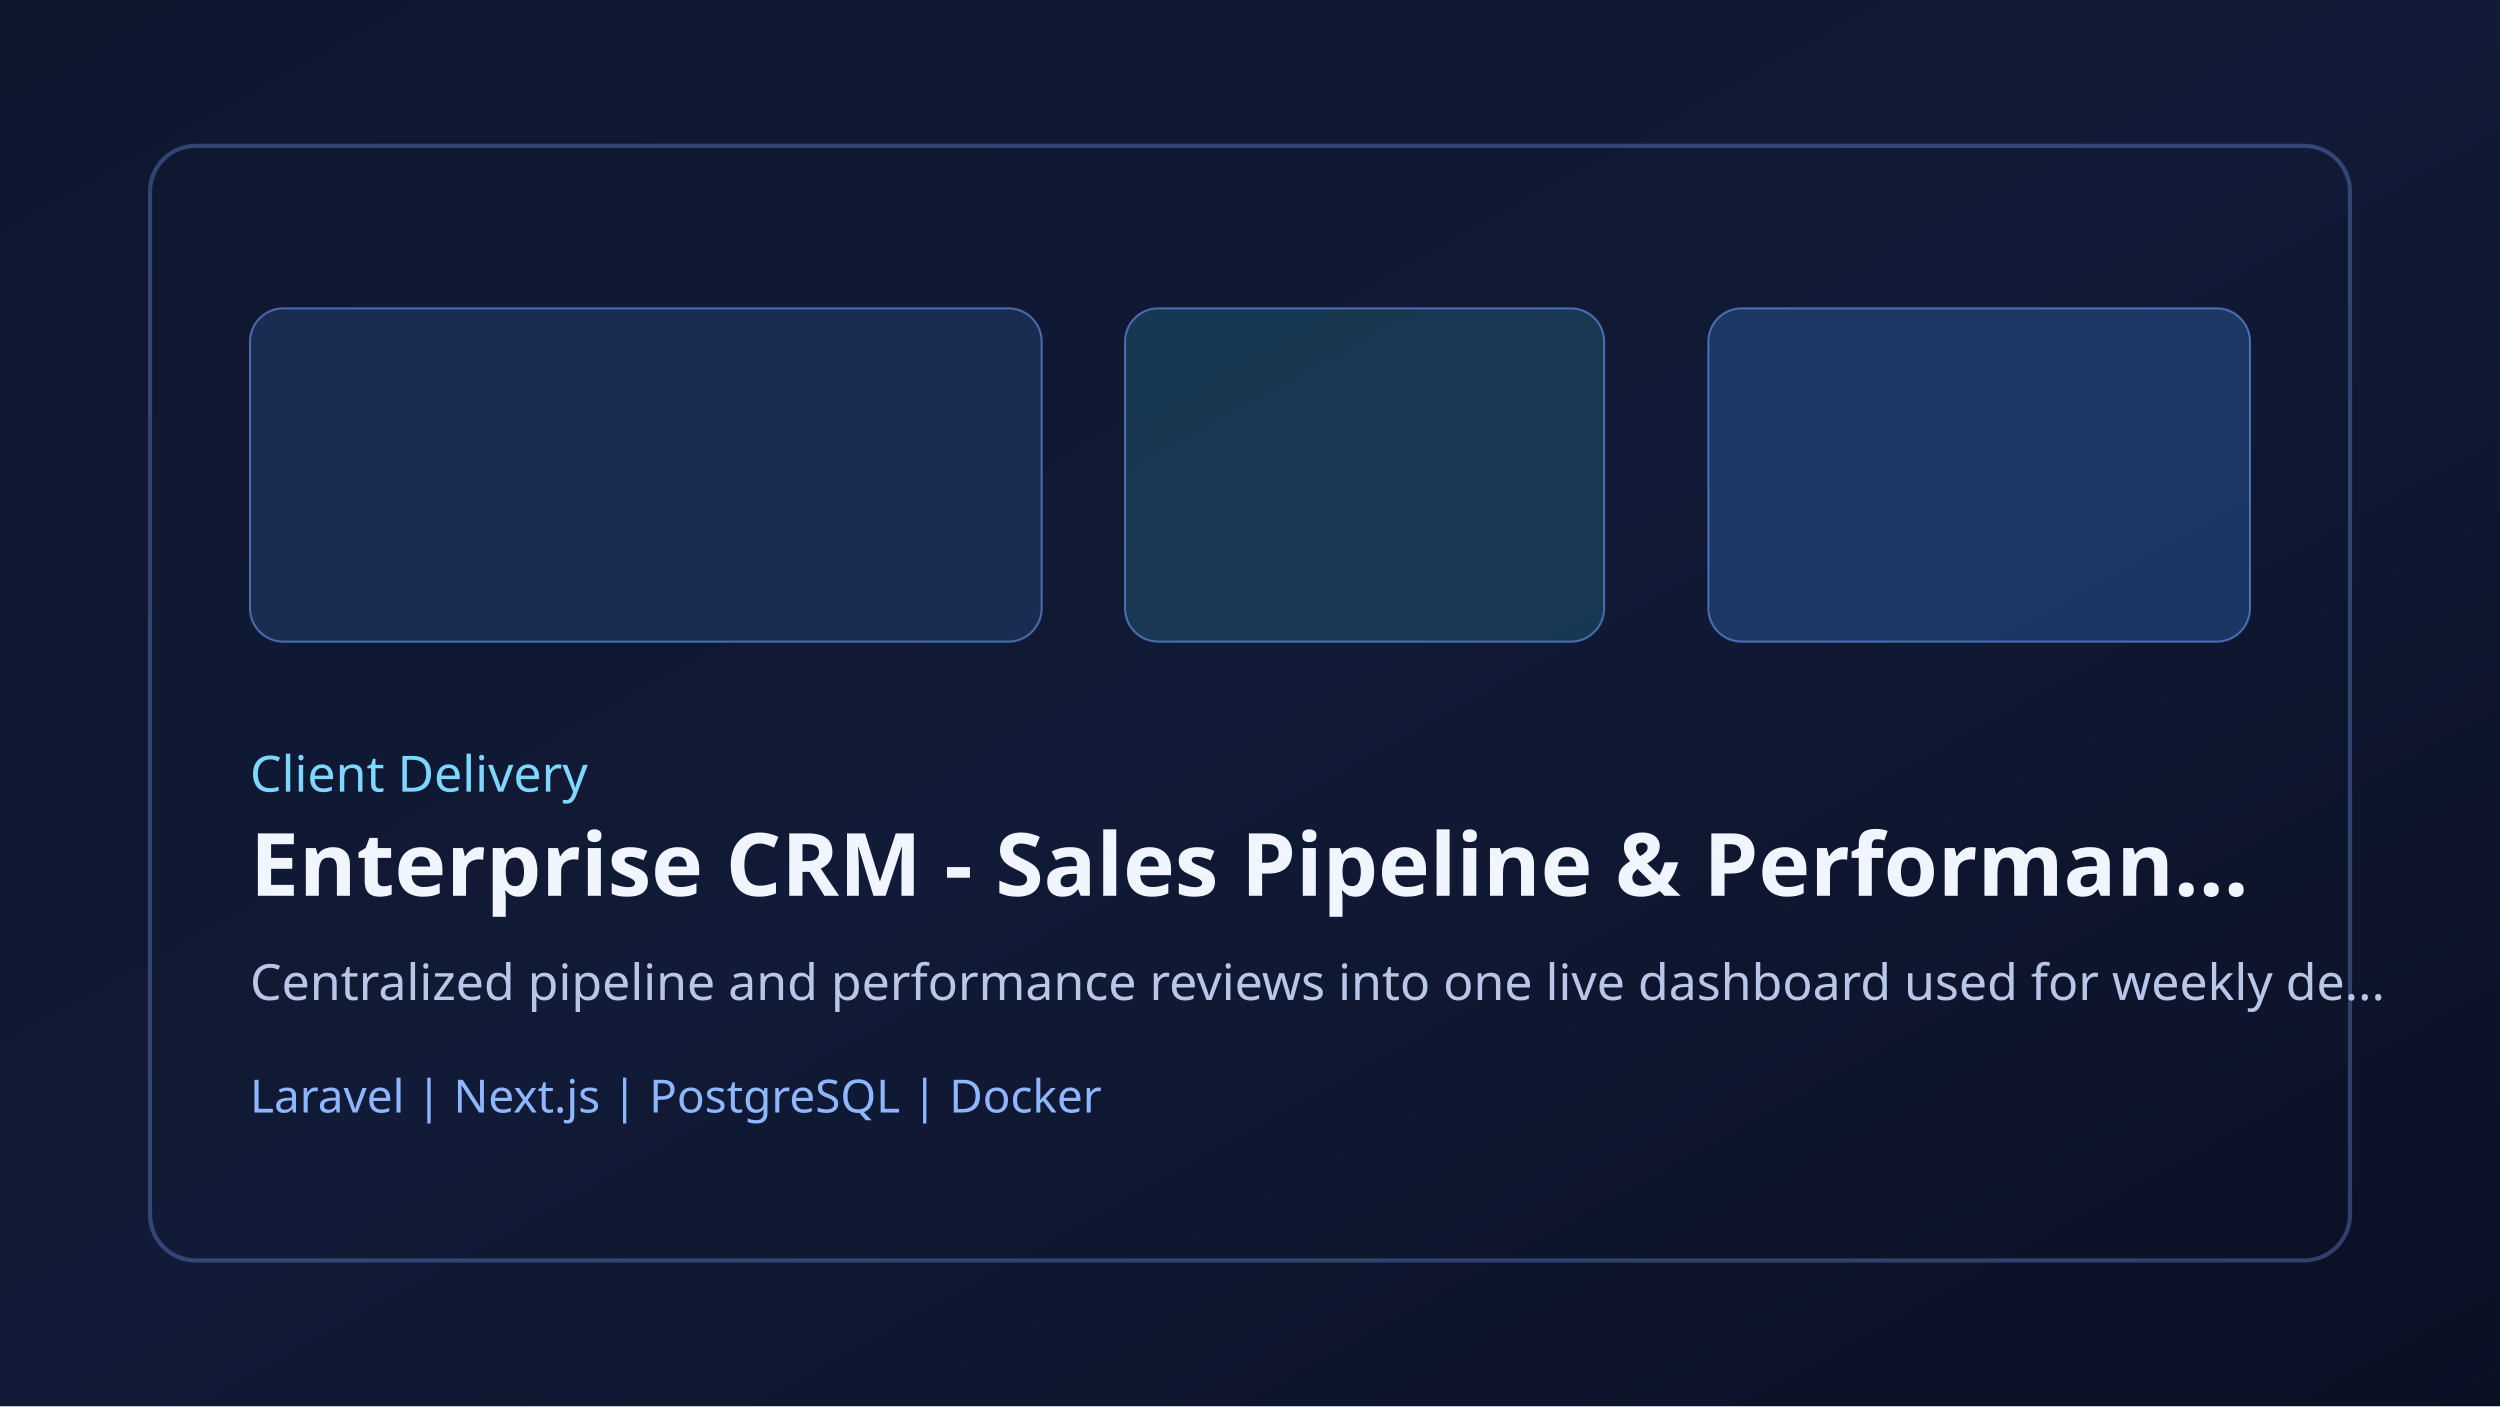
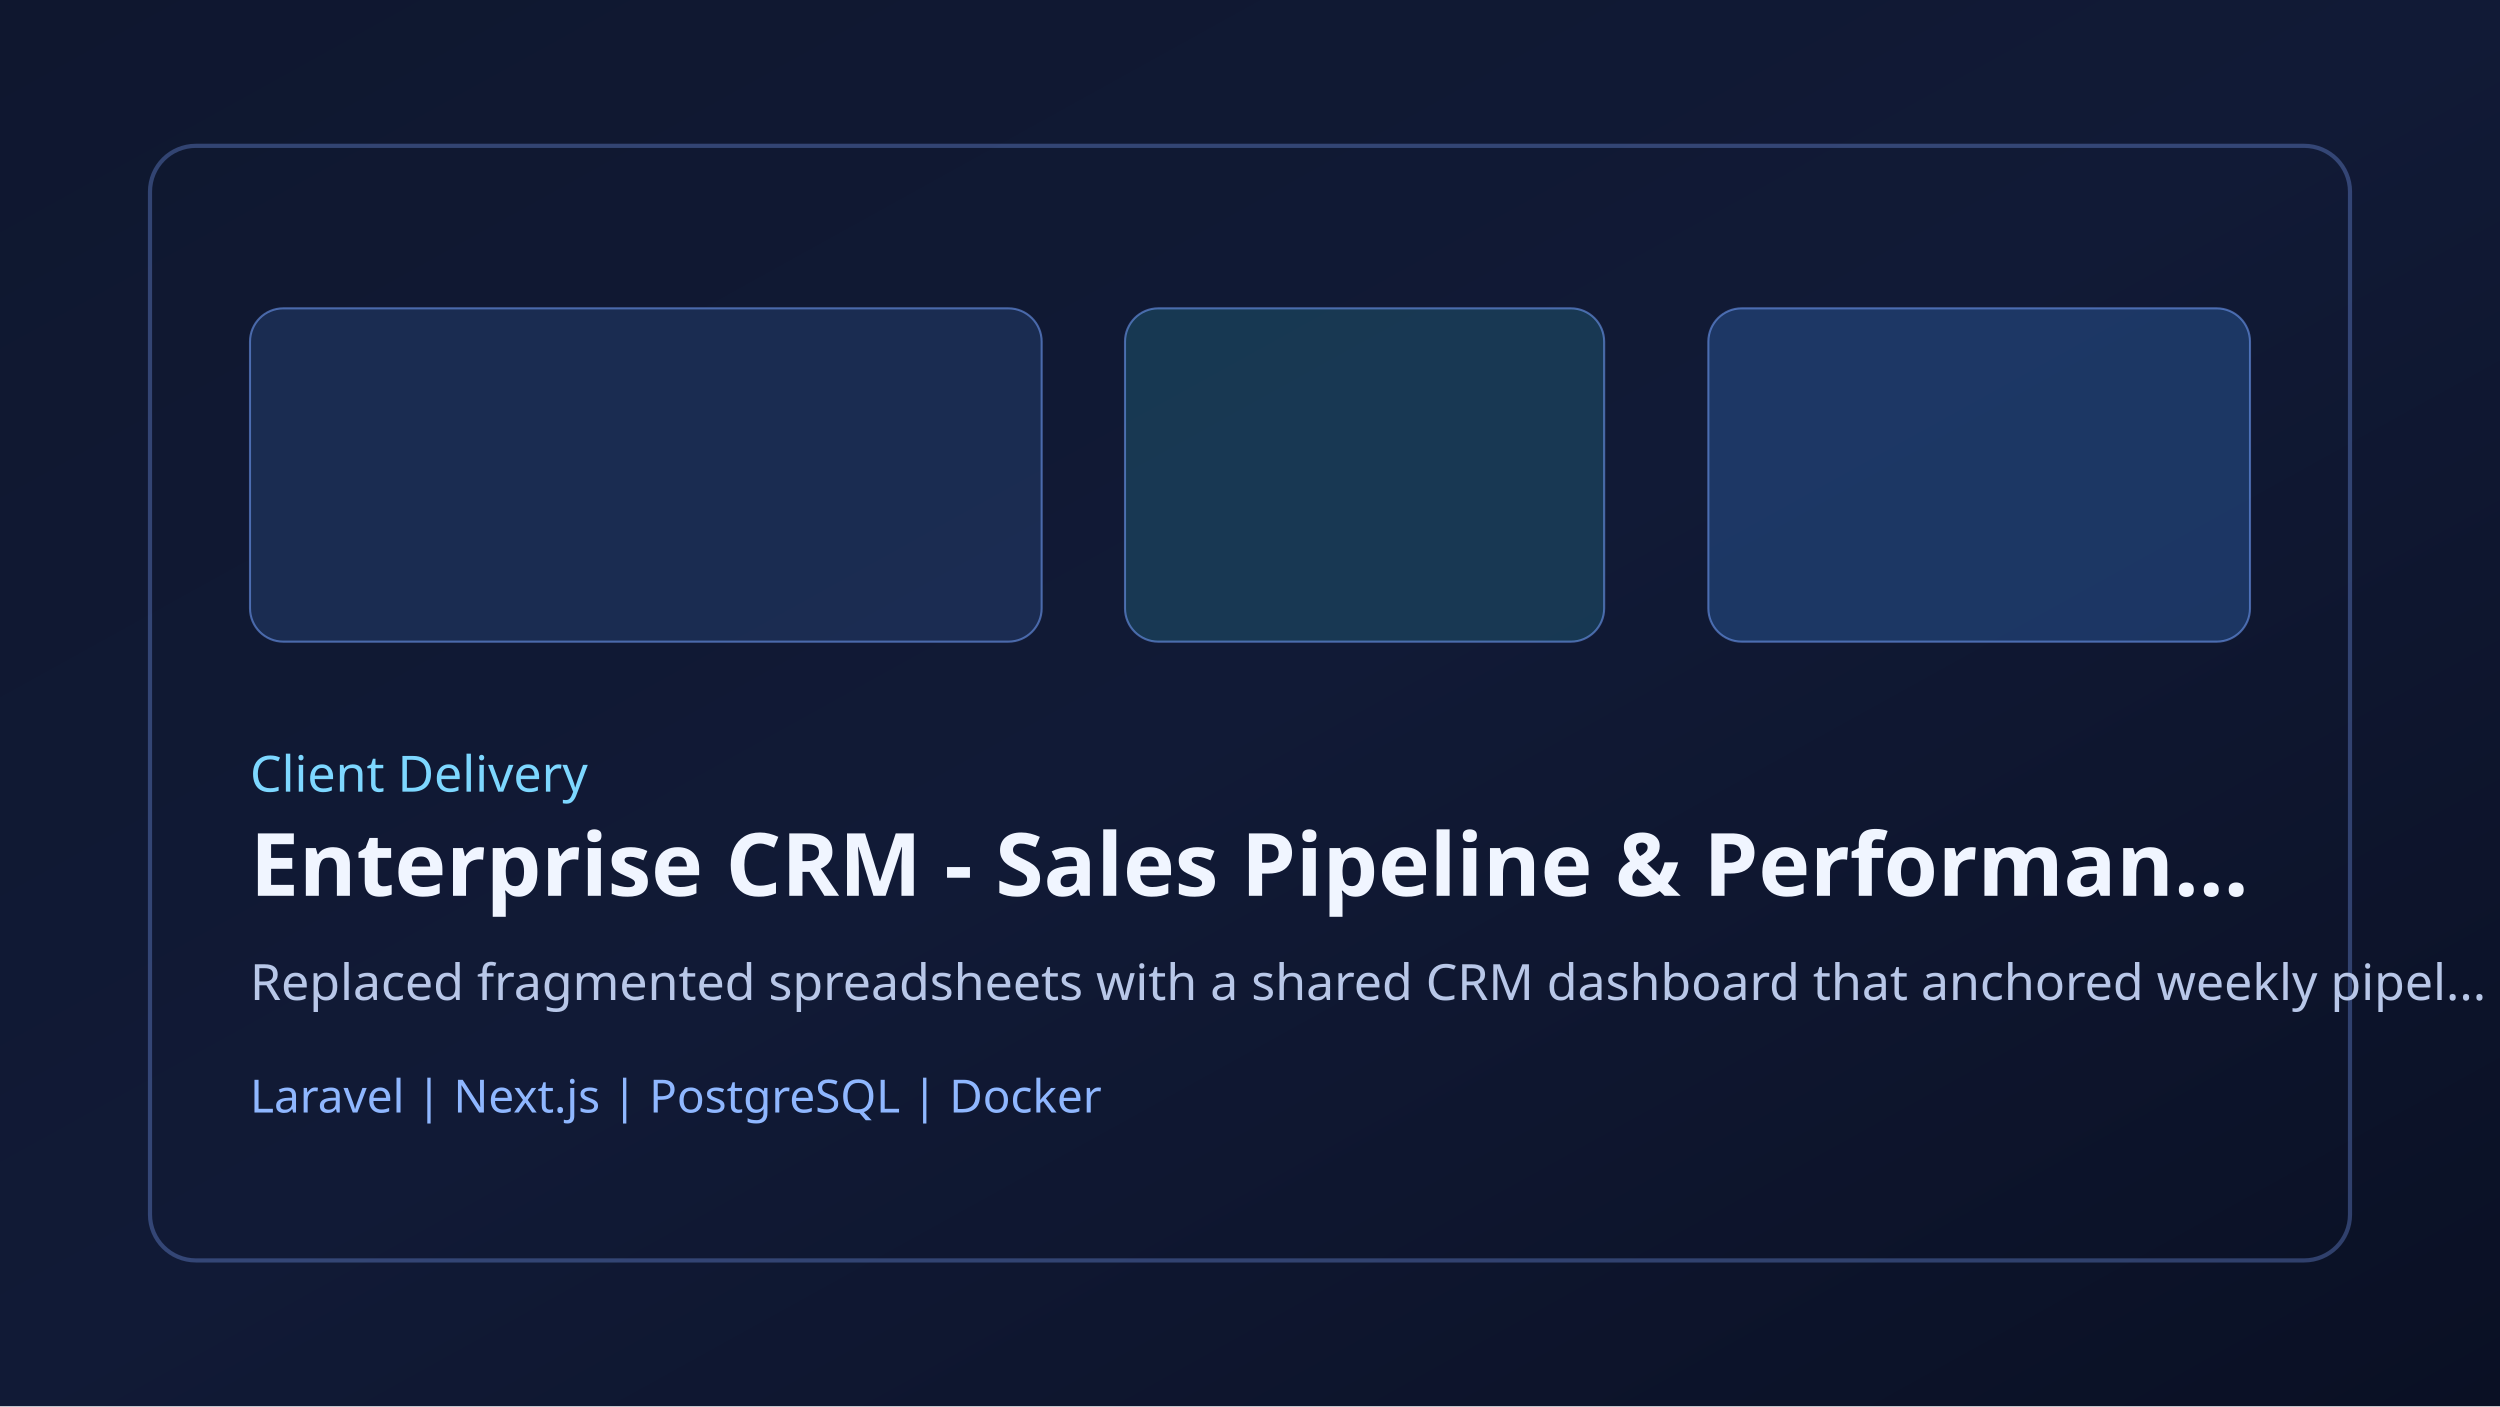
<svg xmlns="http://www.w3.org/2000/svg" width="1200" height="675" viewBox="0 0 1200 675" role="img" aria-labelledby="title desc">
  <defs>
    <linearGradient id="bg" x1="0" y1="0" x2="1" y2="1">
      <stop offset="0%" stop-color="#0f172f" />
      <stop offset="50%" stop-color="#111a36" />
      <stop offset="100%" stop-color="#0a1024" />
    </linearGradient>
    <linearGradient id="accent" x1="0" y1="0" x2="1" y2="0">
      <stop offset="0%" stop-color="#44d2ff" />
      <stop offset="100%" stop-color="#7d7bff" />
    </linearGradient>
  </defs>
  <rect width="1200" height="675" fill="url(#bg)" />
  <rect x="72" y="70" width="1056" height="535" rx="22" fill="none" stroke="rgba(127,163,255,0.32)" stroke-width="2" />
  <rect x="120" y="148" width="380" height="160" rx="16" fill="rgba(31,52,94,0.72)" stroke="rgba(116,162,255,0.55)" />
  <rect x="540" y="148" width="230" height="160" rx="16" fill="rgba(27,69,95,0.72)" stroke="rgba(116,162,255,0.55)" />
  <rect x="820" y="148" width="260" height="160" rx="16" fill="rgba(34,67,120,0.72)" stroke="rgba(116,162,255,0.55)" />
  <path d="M500 228h40" stroke="url(#accent)" stroke-width="5" stroke-linecap="round" />
  <path d="M770 228h50" stroke="url(#accent)" stroke-width="5" stroke-linecap="round" />
  <text x="120" y="380" fill="#7dd7ff" font-size="24" font-family="'Segoe UI', Tahoma, sans-serif">Client Delivery</text>
  <text x="120" y="430" fill="#f0f5ff" font-size="42" font-family="'Segoe UI', Tahoma, sans-serif" font-weight="700">Enterprise CRM - Sales Pipeline &amp; Performan...</text>
-   <text x="120" y="480" fill="#b8c7e8" font-size="24" font-family="'Segoe UI', Tahoma, sans-serif">Centralized pipeline and performance reviews into one live dashboard used for weekly de...</text>
+   <text x="120" y="480" fill="#b8c7e8" font-size="24" font-family="'Segoe UI', Tahoma, sans-serif">Replaced fragmented spreadsheets with a shared CRM dashboard that anchored weekly pipel...</text>
  <text x="120" y="534" fill="#8fb7ff" font-size="22" font-family="'Segoe UI', Tahoma, sans-serif">Laravel | Next.js | PostgreSQL | Docker</text>
</svg>
